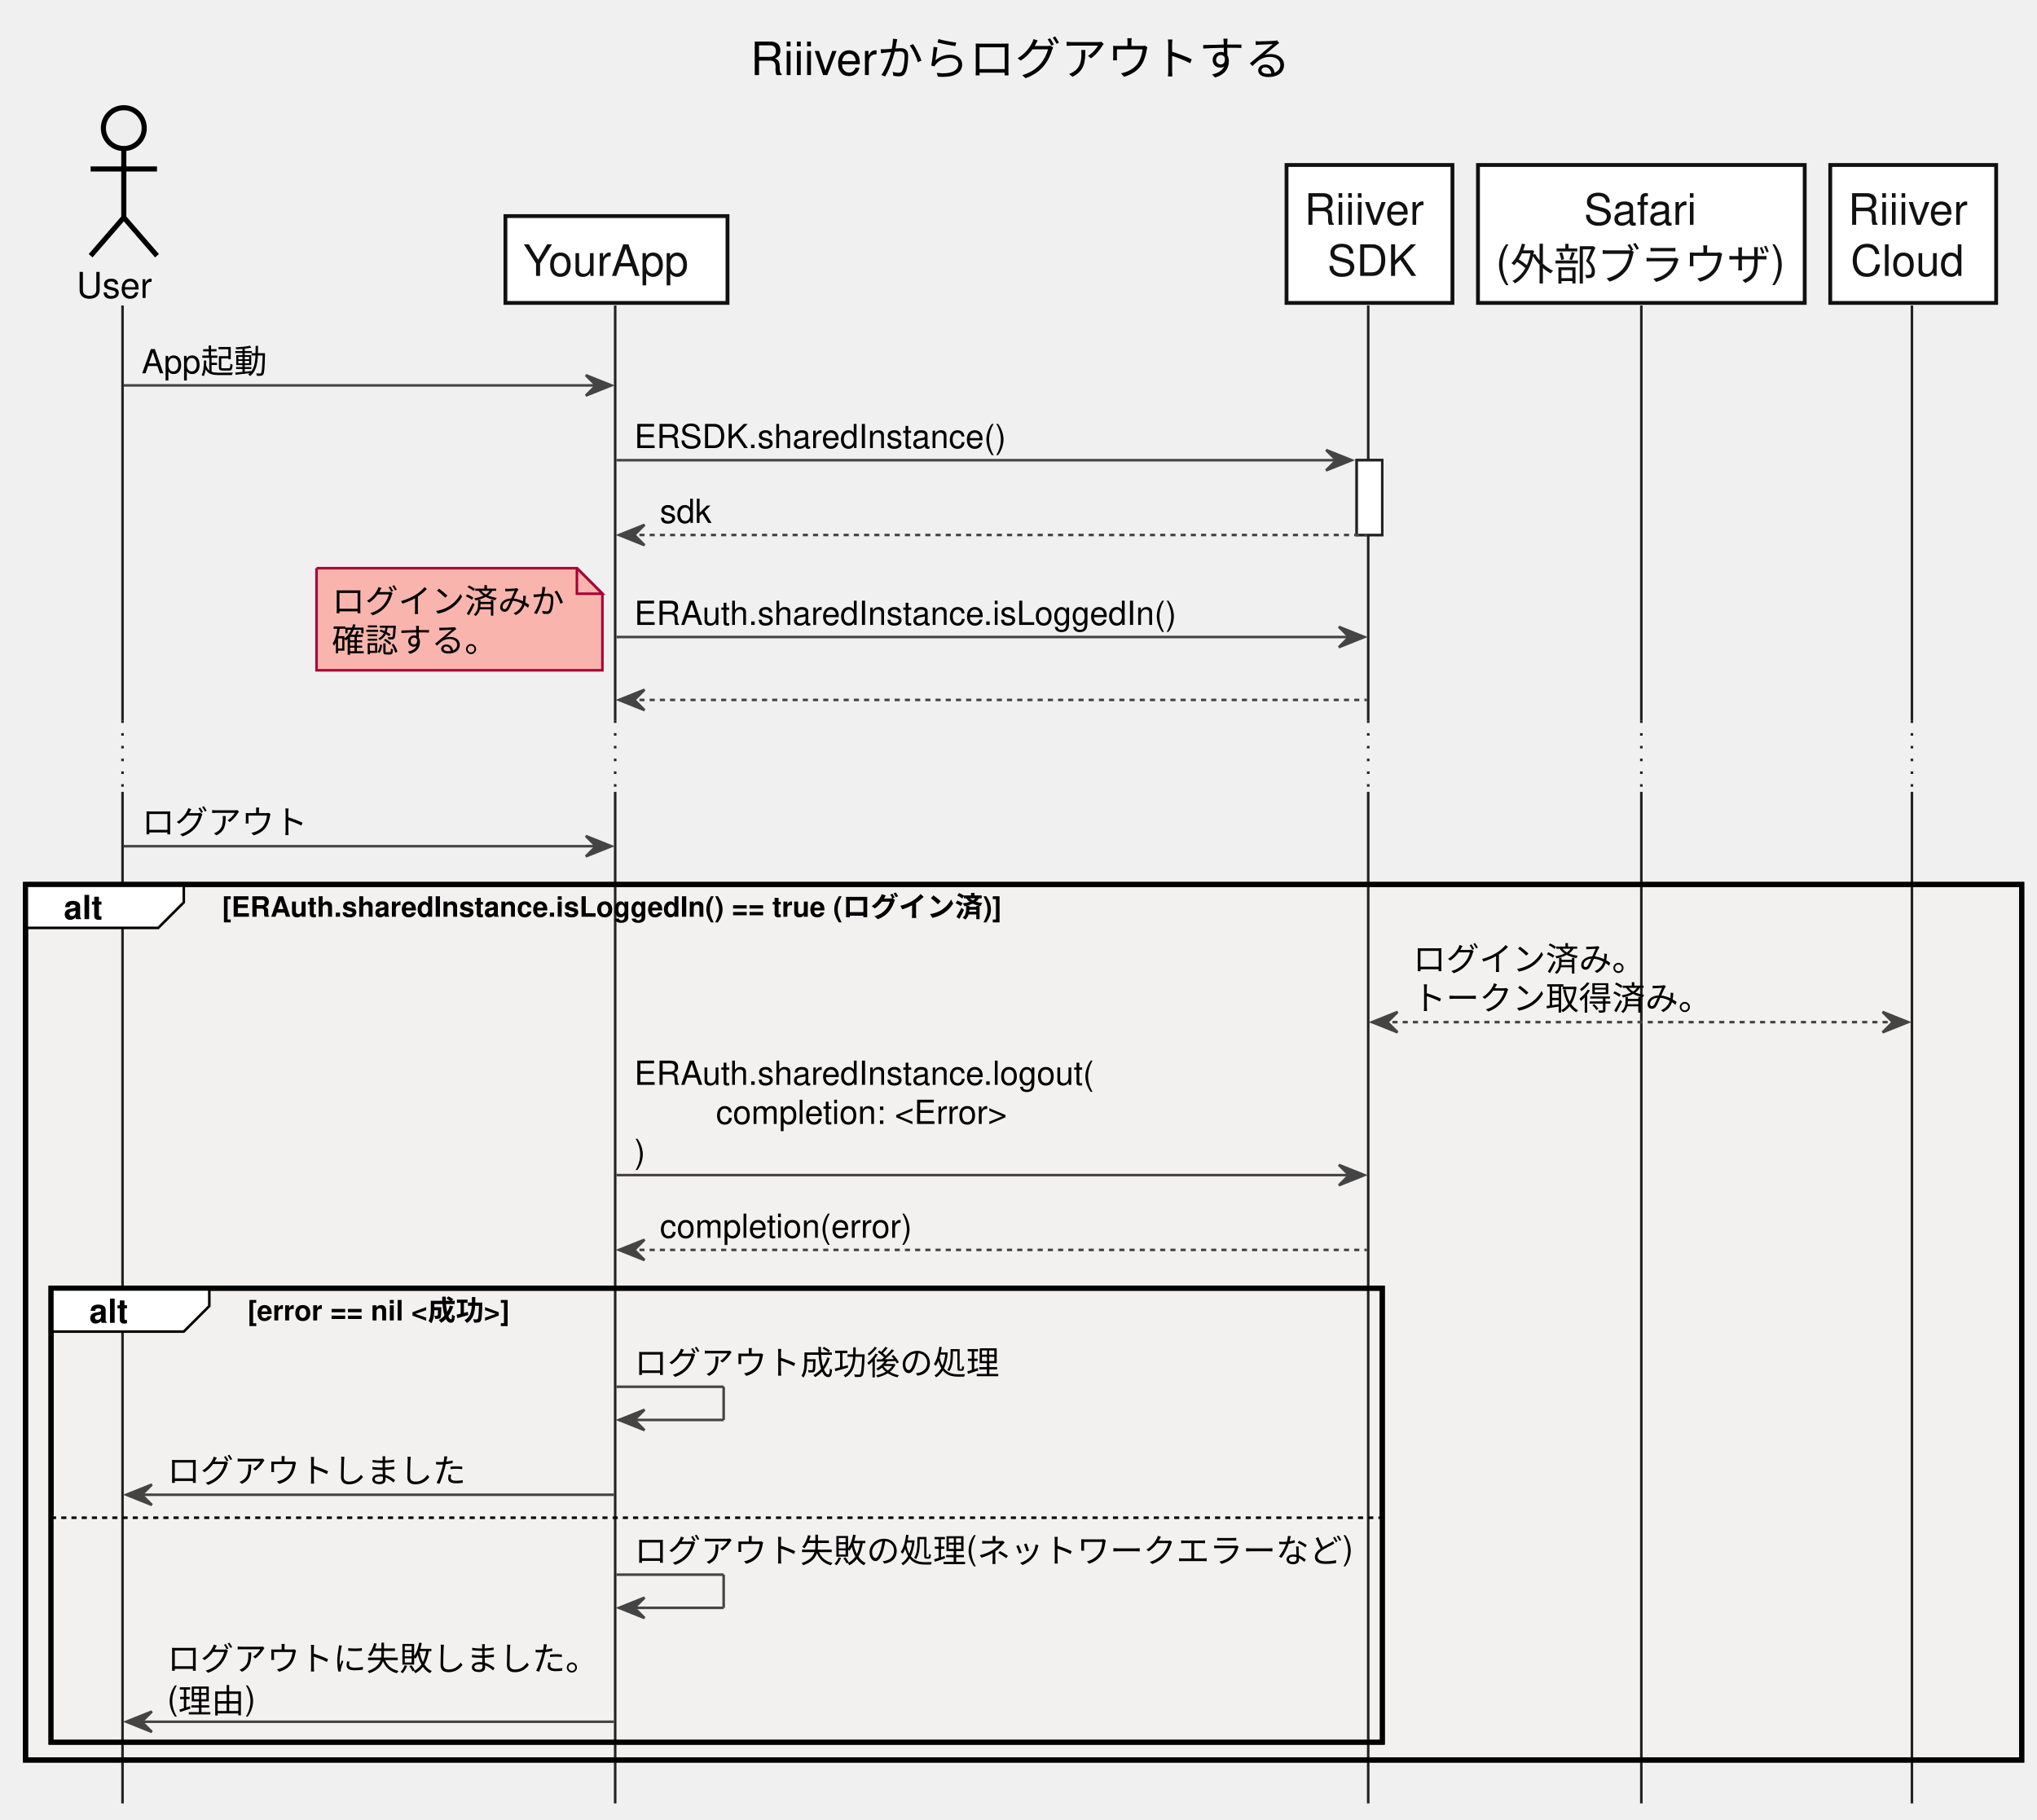
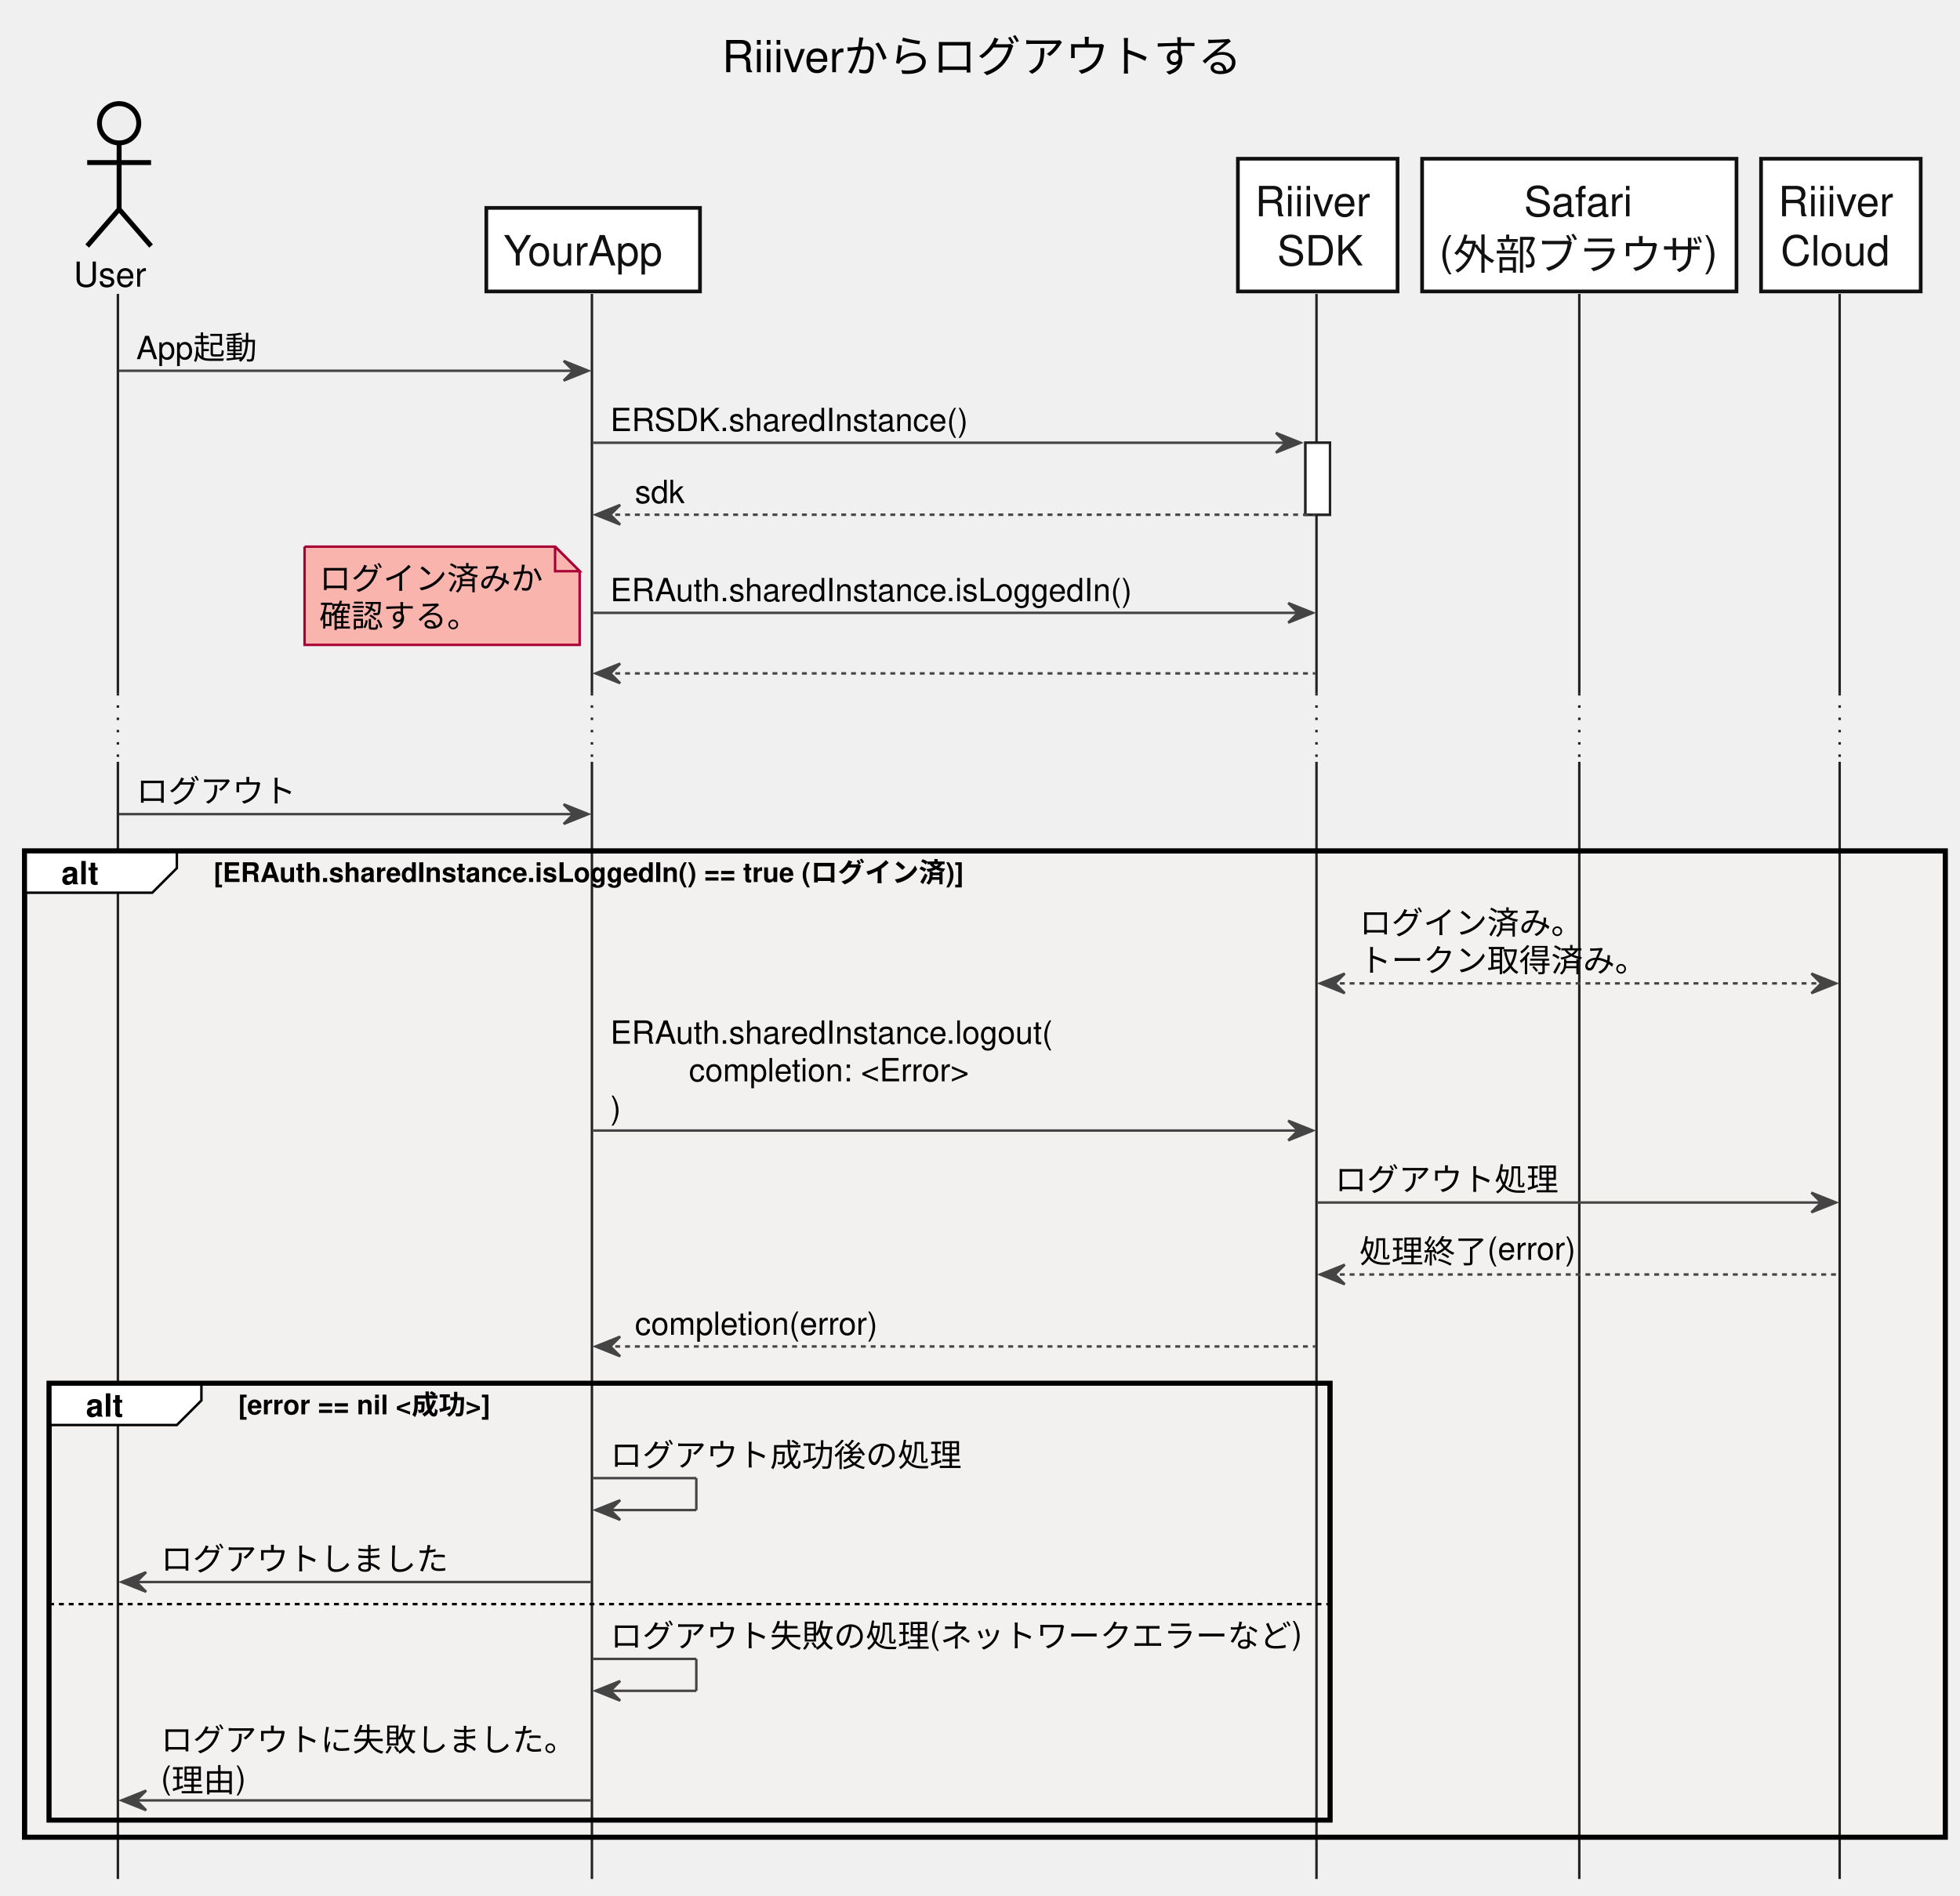
- <svg xmlns="http://www.w3.org/2000/svg" contentScriptType="application/ecmascript" contentStyleType="text/css" height="713px" preserveAspectRatio="none" style="width:798px;height:713px;background:#F2EEE6;" version="1.1" viewBox="0 0 798 713" width="798px" zoomAndPan="magnify">
+ <svg xmlns="http://www.w3.org/2000/svg" contentScriptType="application/ecmascript" contentStyleType="text/css" height="772px" preserveAspectRatio="none" style="width:798px;height:772px;background:#F2EEE6;" version="1.1" viewBox="0 0 798 772" width="798px" zoomAndPan="magnify">
  <defs />
  <g>
    <text fill="#000000" font-family="Noto Sans JP, Helvetica, Arial, Liberation Sans" font-size="18" lengthAdjust="spacing" textLength="214" x="294" y="29.402">Riiiverからログアウトする</text>
    <rect fill="#FFFFFF" height="29.311" style="stroke:#222222;stroke-width:1.0;" width="10" x="531.5" y="180.309" />
-     <rect fill="#F3F0F0" height="343.037" style="stroke:#000000;stroke-width:2.0;" width="782" x="10" y="346.551" />
-     <rect fill="#F3F0F0" height="177.863" style="stroke:#000000;stroke-width:2.0;" width="521.5" x="20" y="504.725" />
-     <rect fill="#F3F0F0" height="88.932" style="stroke:none;stroke-width:1.0;" width="521.5" x="20" y="593.656" />
+     <rect fill="#F3F0F0" height="401.658" style="stroke:#000000;stroke-width:2.0;" width="782" x="10" y="346.551" />
+     <rect fill="#F3F0F0" height="177.863" style="stroke:#000000;stroke-width:2.0;" width="521.5" x="20" y="563.346" />
+     <rect fill="#F3F0F0" height="88.932" style="stroke:none;stroke-width:1.0;" width="521.5" x="20" y="652.277" />
    <line style="stroke:#222222;stroke-width:1.0;" x1="48" x2="48" y1="119.688" y2="282.24" />
    <line style="stroke:#222222;stroke-width:1.0;stroke-dasharray:1.0,4.0;" x1="48" x2="48" y1="282.24" y2="310.24" />
-     <line style="stroke:#222222;stroke-width:1.0;" x1="48" x2="48" y1="310.24" y2="706.588" />
+     <line style="stroke:#222222;stroke-width:1.0;" x1="48" x2="48" y1="310.24" y2="765.209" />
    <line style="stroke:#222222;stroke-width:1.0;" x1="241" x2="241" y1="119.688" y2="282.24" />
    <line style="stroke:#222222;stroke-width:1.0;stroke-dasharray:1.0,4.0;" x1="241" x2="241" y1="282.24" y2="310.24" />
-     <line style="stroke:#222222;stroke-width:1.0;" x1="241" x2="241" y1="310.24" y2="706.588" />
+     <line style="stroke:#222222;stroke-width:1.0;" x1="241" x2="241" y1="310.24" y2="765.209" />
    <line style="stroke:#222222;stroke-width:1.0;" x1="536" x2="536" y1="119.688" y2="282.24" />
    <line style="stroke:#222222;stroke-width:1.0;stroke-dasharray:1.0,4.0;" x1="536" x2="536" y1="282.24" y2="310.24" />
-     <line style="stroke:#222222;stroke-width:1.0;" x1="536" x2="536" y1="310.24" y2="706.588" />
+     <line style="stroke:#222222;stroke-width:1.0;" x1="536" x2="536" y1="310.24" y2="765.209" />
    <line style="stroke:#222222;stroke-width:1.0;" x1="643" x2="643" y1="119.688" y2="282.24" />
    <line style="stroke:#222222;stroke-width:1.0;stroke-dasharray:1.0,4.0;" x1="643" x2="643" y1="282.24" y2="310.24" />
-     <line style="stroke:#222222;stroke-width:1.0;" x1="643" x2="643" y1="310.24" y2="706.588" />
+     <line style="stroke:#222222;stroke-width:1.0;" x1="643" x2="643" y1="310.24" y2="765.209" />
    <line style="stroke:#222222;stroke-width:1.0;" x1="749" x2="749" y1="119.688" y2="282.24" />
    <line style="stroke:#222222;stroke-width:1.0;stroke-dasharray:1.0,4.0;" x1="749" x2="749" y1="282.24" y2="310.24" />
-     <line style="stroke:#222222;stroke-width:1.0;" x1="749" x2="749" y1="310.24" y2="706.588" />
+     <line style="stroke:#222222;stroke-width:1.0;" x1="749" x2="749" y1="310.24" y2="765.209" />
    <text fill="#000000" font-family="Noto Sans JP, Helvetica, Arial, Liberation Sans" font-size="14" lengthAdjust="spacing" textLength="31" x="30" y="116.734">User</text>
    <ellipse cx="48.5" cy="50.199" fill="#EEEEEE" rx="8" ry="8" style="stroke:#000000;stroke-width:2.0;" />
    <path d="M48.5,58.199 L48.5,85.199 M35.5,66.199 L61.5,66.199 M48.5,85.199 L35.5,100.199 M48.5,85.199 L61.5,100.199 " fill="none" style="stroke:#000000;stroke-width:2.0;" />
    <rect fill="#FFFFFF" height="34.022" style="stroke:#111111;stroke-width:1.5;" width="87" x="198" y="84.666" />
    <text fill="#111111" font-family="Noto Sans JP, Helvetica, Arial, Liberation Sans" font-size="17" lengthAdjust="spacing" textLength="73" x="205" y="108.102">YourApp</text>
    <rect fill="#FFFFFF" height="54.043" style="stroke:#111111;stroke-width:1.5;" width="65" x="504" y="64.644" />
    <text fill="#111111" font-family="Noto Sans JP, Helvetica, Arial, Liberation Sans" font-size="17" lengthAdjust="spacing" textLength="51" x="511" y="88.08">Riiiver</text>
    <text fill="#111111" font-family="Noto Sans JP, Helvetica, Arial, Liberation Sans" font-size="17" lengthAdjust="spacing" textLength="33" x="520" y="108.102">SDK</text>
    <rect fill="#FFFFFF" height="54.043" style="stroke:#111111;stroke-width:1.5;" width="128" x="579" y="64.644" />
    <text fill="#111111" font-family="Noto Sans JP, Helvetica, Arial, Liberation Sans" font-size="17" lengthAdjust="spacing" textLength="45" x="620.5" y="88.08">Safari</text>
    <text fill="#111111" font-family="Noto Sans JP, Helvetica, Arial, Liberation Sans" font-size="17" lengthAdjust="spacing" textLength="114" x="586" y="108.102">(外部ブラウザ)</text>
    <rect fill="#FFFFFF" height="54.043" style="stroke:#111111;stroke-width:1.5;" width="65" x="717" y="64.644" />
    <text fill="#111111" font-family="Noto Sans JP, Helvetica, Arial, Liberation Sans" font-size="17" lengthAdjust="spacing" textLength="51" x="724" y="88.08">Riiiver</text>
    <text fill="#111111" font-family="Noto Sans JP, Helvetica, Arial, Liberation Sans" font-size="17" lengthAdjust="spacing" textLength="49" x="725" y="108.102">Cloud</text>
    <rect fill="#FFFFFF" height="29.311" style="stroke:#222222;stroke-width:1.0;" width="10" x="531.5" y="180.309" />
    <polygon fill="#444444" points="229.5,146.998,239.5,150.998,229.5,154.998,233.5,150.998" style="stroke:#444444;stroke-width:1.0;" />
    <line style="stroke:#444444;stroke-width:1.0;" x1="48.5" x2="235.5" y1="150.998" y2="150.998" />
    <text fill="#000000" font-family="Noto Sans JP, Helvetica, Arial, Liberation Sans" font-size="13" lengthAdjust="spacing" textLength="51" x="55.5" y="146.256">App起動</text>
    <polygon fill="#444444" points="519.5,176.309,529.5,180.309,519.5,184.309,523.5,180.309" style="stroke:#444444;stroke-width:1.0;" />
    <line style="stroke:#444444;stroke-width:1.0;" x1="241.5" x2="525.5" y1="180.309" y2="180.309" />
    <text fill="#000000" font-family="Noto Sans JP, Helvetica, Arial, Liberation Sans" font-size="13" lengthAdjust="spacing" textLength="147" x="248.5" y="175.566">ERSDK.sharedInstance()</text>
    <polygon fill="#444444" points="252.5,205.619,242.5,209.619,252.5,213.619,248.5,209.619" style="stroke:#444444;stroke-width:1.0;" />
    <line style="stroke:#444444;stroke-width:1.0;stroke-dasharray:2.0,2.0;" x1="246.5" x2="535.5" y1="209.619" y2="209.619" />
    <text fill="#000000" font-family="Noto Sans JP, Helvetica, Arial, Liberation Sans" font-size="13" lengthAdjust="spacing" textLength="23" x="258.5" y="204.877">sdk</text>
    <polygon fill="#444444" points="524.5,245.585,534.5,249.585,524.5,253.585,528.5,249.585" style="stroke:#444444;stroke-width:1.0;" />
    <line style="stroke:#444444;stroke-width:1.0;" x1="241.5" x2="530.5" y1="249.585" y2="249.585" />
    <text fill="#000000" font-family="Noto Sans JP, Helvetica, Arial, Liberation Sans" font-size="13" lengthAdjust="spacing" textLength="225" x="248.5" y="244.843">ERAuth.sharedInstance.isLoggedIn()</text>
    <path d="M124,222.619 L124,262.619 L236,262.619 L236,232.619 L226,222.619 L124,222.619 " fill="#F9B5AD" style="stroke:#A80036;stroke-width:1.0;" />
    <path d="M226,222.619 L226,232.619 L236,232.619 L226,222.619 " fill="#F9B5AD" style="stroke:#A80036;stroke-width:1.0;" />
    <text fill="#000000" font-family="Noto Sans JP, Helvetica, Arial, Liberation Sans" font-size="13" lengthAdjust="spacing" textLength="91" x="130" y="240.188">ログイン済みか</text>
    <text fill="#000000" font-family="Noto Sans JP, Helvetica, Arial, Liberation Sans" font-size="13" lengthAdjust="spacing" textLength="65" x="130" y="255.498">確認する。</text>
    <polygon fill="#444444" points="252.5,270.24,242.5,274.24,252.5,278.24,248.5,274.24" style="stroke:#444444;stroke-width:1.0;" />
    <line style="stroke:#444444;stroke-width:1.0;stroke-dasharray:2.0,2.0;" x1="246.5" x2="535.5" y1="274.24" y2="274.24" />
    <polygon fill="#444444" points="229.5,327.551,239.5,331.551,229.5,335.551,233.5,331.551" style="stroke:#444444;stroke-width:1.0;" />
    <line style="stroke:#444444;stroke-width:1.0;" x1="48.5" x2="235.5" y1="331.551" y2="331.551" />
    <text fill="#000000" font-family="Noto Sans JP, Helvetica, Arial, Liberation Sans" font-size="13" lengthAdjust="spacing" textLength="65" x="55.5" y="326.809">ログアウト</text>
    <path d="M10,346.551 L72,346.551 L72,353.551 L62,363.551 L10,363.551 L10,346.551 " fill="#FFFFFF" style="stroke:#000000;stroke-width:1.0;" />
-     <rect fill="none" height="343.037" style="stroke:#000000;stroke-width:2.0;" width="782" x="10" y="346.551" />
+     <rect fill="none" height="401.658" style="stroke:#000000;stroke-width:2.0;" width="782" x="10" y="346.551" />
    <text fill="#000000" font-family="Noto Sans JP, Helvetica, Arial, Liberation Sans" font-size="13" font-weight="bold" lengthAdjust="spacing" textLength="17" x="25" y="360.119">alt</text>
    <text fill="#000000" font-family="Noto Sans JP, Helvetica, Arial, Liberation Sans" font-size="11" font-weight="bold" lengthAdjust="spacing" textLength="322" x="87" y="359.185">[ERAuth.sharedInstance.isLoggedIn() == true (ログイン済)]</text>
    <polygon fill="#444444" points="547.5,396.482,537.5,400.482,547.5,404.482,543.5,400.482" style="stroke:#444444;stroke-width:1.0;" />
    <polygon fill="#444444" points="737.5,396.482,747.5,400.482,737.5,404.482,741.5,400.482" style="stroke:#444444;stroke-width:1.0;" />
    <line style="stroke:#444444;stroke-width:1.0;stroke-dasharray:2.0,2.0;" x1="541.5" x2="743.5" y1="400.482" y2="400.482" />
    <text fill="#000000" font-family="Noto Sans JP, Helvetica, Arial, Liberation Sans" font-size="13" lengthAdjust="spacing" textLength="91" x="553.5" y="380.43">ログイン済み。</text>
    <text fill="#000000" font-family="Noto Sans JP, Helvetica, Arial, Liberation Sans" font-size="13" lengthAdjust="spacing" textLength="117" x="553.5" y="395.74">トークン取得済み。</text>
    <polygon fill="#444444" points="524.5,456.414,534.5,460.414,524.5,464.414,528.5,460.414" style="stroke:#444444;stroke-width:1.0;" />
    <line style="stroke:#444444;stroke-width:1.0;" x1="241.5" x2="530.5" y1="460.414" y2="460.414" />
    <text fill="#000000" font-family="Noto Sans JP, Helvetica, Arial, Liberation Sans" font-size="13" lengthAdjust="spacing" textLength="193" x="248.5" y="425.051">ERAuth.sharedInstance.logout(</text>
    <text fill="#000000" font-family="Noto Sans JP, Helvetica, Arial, Liberation Sans" font-size="13" lengthAdjust="spacing" textLength="129" x="280.5" y="440.361">completion: &lt;Error&gt;</text>
    <text fill="#000000" font-family="Noto Sans JP, Helvetica, Arial, Liberation Sans" font-size="13" lengthAdjust="spacing" textLength="4" x="248.5" y="455.672">)</text>
-     <polygon fill="#444444" points="252.5,485.725,242.5,489.725,252.5,493.725,248.5,489.725" style="stroke:#444444;stroke-width:1.0;" />
-     <line style="stroke:#444444;stroke-width:1.0;stroke-dasharray:2.0,2.0;" x1="246.5" x2="535.5" y1="489.725" y2="489.725" />
-     <text fill="#000000" font-family="Noto Sans JP, Helvetica, Arial, Liberation Sans" font-size="13" lengthAdjust="spacing" textLength="109" x="258.5" y="484.982">completion(error)</text>
-     <path d="M20,504.725 L82,504.725 L82,511.725 L72,521.725 L20,521.725 L20,504.725 " fill="#FFFFFF" style="stroke:#000000;stroke-width:1.0;" />
-     <rect fill="none" height="177.863" style="stroke:#000000;stroke-width:2.0;" width="521.5" x="20" y="504.725" />
-     <text fill="#000000" font-family="Noto Sans JP, Helvetica, Arial, Liberation Sans" font-size="13" font-weight="bold" lengthAdjust="spacing" textLength="17" x="35" y="518.293">alt</text>
-     <text fill="#000000" font-family="Noto Sans JP, Helvetica, Arial, Liberation Sans" font-size="11" font-weight="bold" lengthAdjust="spacing" textLength="121" x="97" y="517.359">[error == nil &lt;成功&gt;]</text>
-     <line style="stroke:#444444;stroke-width:1.0;" x1="241.5" x2="283.5" y1="543.346" y2="543.346" />
-     <line style="stroke:#444444;stroke-width:1.0;" x1="283.5" x2="283.5" y1="543.346" y2="556.346" />
-     <line style="stroke:#444444;stroke-width:1.0;" x1="242.5" x2="283.5" y1="556.346" y2="556.346" />
-     <polygon fill="#444444" points="252.5,552.346,242.5,556.346,252.5,560.346,248.5,556.346" style="stroke:#444444;stroke-width:1.0;" />
-     <text fill="#000000" font-family="Noto Sans JP, Helvetica, Arial, Liberation Sans" font-size="13" lengthAdjust="spacing" textLength="143" x="248.5" y="538.604">ログアウト成功後の処理</text>
-     <polygon fill="#444444" points="59.5,581.656,49.5,585.656,59.5,589.656,55.5,585.656" style="stroke:#444444;stroke-width:1.0;" />
-     <line style="stroke:#444444;stroke-width:1.0;" x1="53.5" x2="240.5" y1="585.656" y2="585.656" />
-     <text fill="#000000" font-family="Noto Sans JP, Helvetica, Arial, Liberation Sans" font-size="13" lengthAdjust="spacing" textLength="117" x="65.5" y="580.914">ログアウトしました</text>
-     <line style="stroke:#000000;stroke-width:1.0;stroke-dasharray:2.0,2.0;" x1="20" x2="541.5" y1="594.656" y2="594.656" />
-     <line style="stroke:#444444;stroke-width:1.0;" x1="241.5" x2="283.5" y1="616.967" y2="616.967" />
-     <line style="stroke:#444444;stroke-width:1.0;" x1="283.5" x2="283.5" y1="616.967" y2="629.967" />
-     <line style="stroke:#444444;stroke-width:1.0;" x1="242.5" x2="283.5" y1="629.967" y2="629.967" />
-     <polygon fill="#444444" points="252.5,625.967,242.5,629.967,252.5,633.967,248.5,629.967" style="stroke:#444444;stroke-width:1.0;" />
-     <text fill="#000000" font-family="Noto Sans JP, Helvetica, Arial, Liberation Sans" font-size="13" lengthAdjust="spacing" textLength="281" x="248.5" y="612.225">ログアウト失敗の処理(ネットワークエラーなど)</text>
-     <polygon fill="#444444" points="59.5,670.588,49.5,674.588,59.5,678.588,55.5,674.588" style="stroke:#444444;stroke-width:1.0;" />
-     <line style="stroke:#444444;stroke-width:1.0;" x1="53.5" x2="240.5" y1="674.588" y2="674.588" />
-     <text fill="#000000" font-family="Noto Sans JP, Helvetica, Arial, Liberation Sans" font-size="13" lengthAdjust="spacing" textLength="169" x="65.5" y="654.535">ログアウトに失敗しました。</text>
-     <text fill="#000000" font-family="Noto Sans JP, Helvetica, Arial, Liberation Sans" font-size="13" lengthAdjust="spacing" textLength="34" x="65.5" y="669.846">(理由)</text>
+     <polygon fill="#444444" points="737.5,485.725,747.5,489.725,737.5,493.725,741.5,489.725" style="stroke:#444444;stroke-width:1.0;" />
+     <line style="stroke:#444444;stroke-width:1.0;" x1="536.5" x2="743.5" y1="489.725" y2="489.725" />
+     <text fill="#000000" font-family="Noto Sans JP, Helvetica, Arial, Liberation Sans" font-size="13" lengthAdjust="spacing" textLength="91" x="543.5" y="484.982">ログアウト処理</text>
+     <polygon fill="#444444" points="547.5,515.035,537.5,519.035,547.5,523.035,543.5,519.035" style="stroke:#444444;stroke-width:1.0;" />
+     <line style="stroke:#444444;stroke-width:1.0;stroke-dasharray:2.0,2.0;" x1="541.5" x2="748.5" y1="519.035" y2="519.035" />
+     <text fill="#000000" font-family="Noto Sans JP, Helvetica, Arial, Liberation Sans" font-size="13" lengthAdjust="spacing" textLength="90" x="553.5" y="514.293">処理終了(error)</text>
+     <polygon fill="#444444" points="252.5,544.346,242.5,548.346,252.5,552.346,248.5,548.346" style="stroke:#444444;stroke-width:1.0;" />
+     <line style="stroke:#444444;stroke-width:1.0;stroke-dasharray:2.0,2.0;" x1="246.5" x2="535.5" y1="548.346" y2="548.346" />
+     <text fill="#000000" font-family="Noto Sans JP, Helvetica, Arial, Liberation Sans" font-size="13" lengthAdjust="spacing" textLength="109" x="258.5" y="543.604">completion(error)</text>
+     <path d="M20,563.346 L82,563.346 L82,570.346 L72,580.346 L20,580.346 L20,563.346 " fill="#FFFFFF" style="stroke:#000000;stroke-width:1.0;" />
+     <rect fill="none" height="177.863" style="stroke:#000000;stroke-width:2.0;" width="521.5" x="20" y="563.346" />
+     <text fill="#000000" font-family="Noto Sans JP, Helvetica, Arial, Liberation Sans" font-size="13" font-weight="bold" lengthAdjust="spacing" textLength="17" x="35" y="576.914">alt</text>
+     <text fill="#000000" font-family="Noto Sans JP, Helvetica, Arial, Liberation Sans" font-size="11" font-weight="bold" lengthAdjust="spacing" textLength="121" x="97" y="575.981">[error == nil &lt;成功&gt;]</text>
+     <line style="stroke:#444444;stroke-width:1.0;" x1="241.5" x2="283.5" y1="601.967" y2="601.967" />
+     <line style="stroke:#444444;stroke-width:1.0;" x1="283.5" x2="283.5" y1="601.967" y2="614.967" />
+     <line style="stroke:#444444;stroke-width:1.0;" x1="242.5" x2="283.5" y1="614.967" y2="614.967" />
+     <polygon fill="#444444" points="252.5,610.967,242.5,614.967,252.5,618.967,248.5,614.967" style="stroke:#444444;stroke-width:1.0;" />
+     <text fill="#000000" font-family="Noto Sans JP, Helvetica, Arial, Liberation Sans" font-size="13" lengthAdjust="spacing" textLength="143" x="248.5" y="597.225">ログアウト成功後の処理</text>
+     <polygon fill="#444444" points="59.5,640.277,49.5,644.277,59.5,648.277,55.5,644.277" style="stroke:#444444;stroke-width:1.0;" />
+     <line style="stroke:#444444;stroke-width:1.0;" x1="53.5" x2="240.5" y1="644.277" y2="644.277" />
+     <text fill="#000000" font-family="Noto Sans JP, Helvetica, Arial, Liberation Sans" font-size="13" lengthAdjust="spacing" textLength="117" x="65.5" y="639.535">ログアウトしました</text>
+     <line style="stroke:#000000;stroke-width:1.0;stroke-dasharray:2.0,2.0;" x1="20" x2="541.5" y1="653.277" y2="653.277" />
+     <line style="stroke:#444444;stroke-width:1.0;" x1="241.5" x2="283.5" y1="675.588" y2="675.588" />
+     <line style="stroke:#444444;stroke-width:1.0;" x1="283.5" x2="283.5" y1="675.588" y2="688.588" />
+     <line style="stroke:#444444;stroke-width:1.0;" x1="242.5" x2="283.5" y1="688.588" y2="688.588" />
+     <polygon fill="#444444" points="252.5,684.588,242.5,688.588,252.5,692.588,248.5,688.588" style="stroke:#444444;stroke-width:1.0;" />
+     <text fill="#000000" font-family="Noto Sans JP, Helvetica, Arial, Liberation Sans" font-size="13" lengthAdjust="spacing" textLength="281" x="248.5" y="670.846">ログアウト失敗の処理(ネットワークエラーなど)</text>
+     <polygon fill="#444444" points="59.5,729.209,49.5,733.209,59.5,737.209,55.5,733.209" style="stroke:#444444;stroke-width:1.0;" />
+     <line style="stroke:#444444;stroke-width:1.0;" x1="53.5" x2="240.5" y1="733.209" y2="733.209" />
+     <text fill="#000000" font-family="Noto Sans JP, Helvetica, Arial, Liberation Sans" font-size="13" lengthAdjust="spacing" textLength="169" x="65.5" y="713.156">ログアウトに失敗しました。</text>
+     <text fill="#000000" font-family="Noto Sans JP, Helvetica, Arial, Liberation Sans" font-size="13" lengthAdjust="spacing" textLength="34" x="65.5" y="728.467">(理由)</text>
  </g>
</svg>
